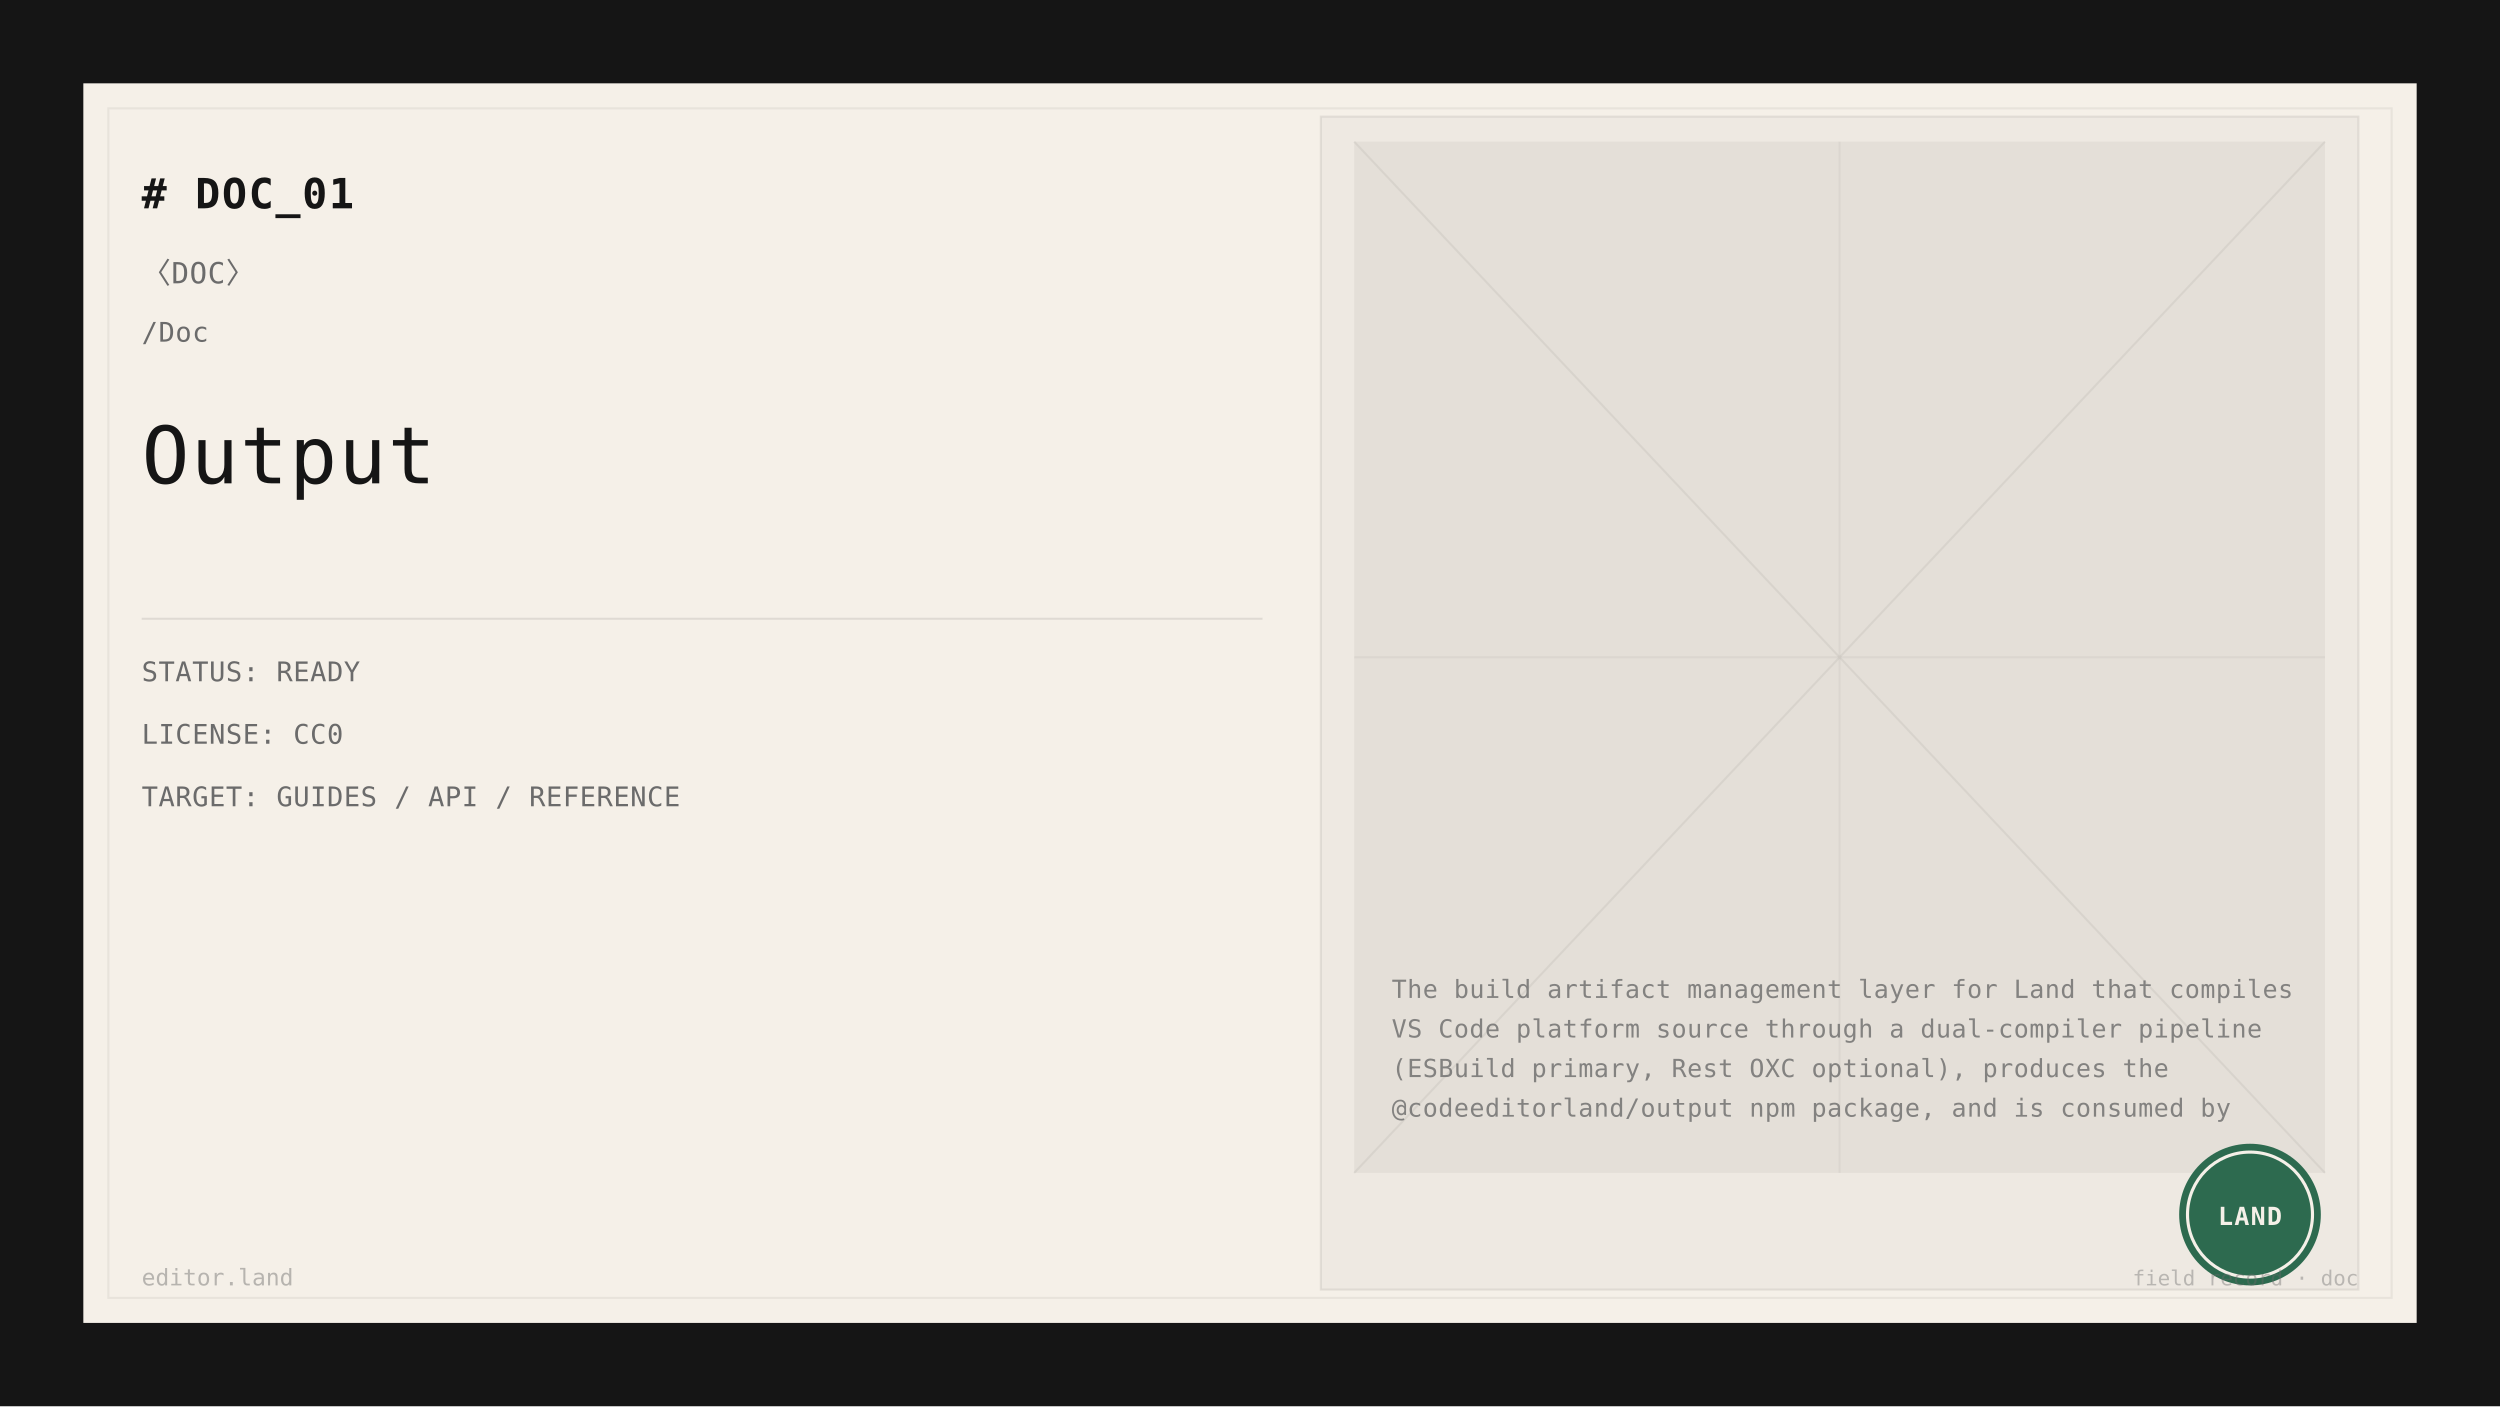
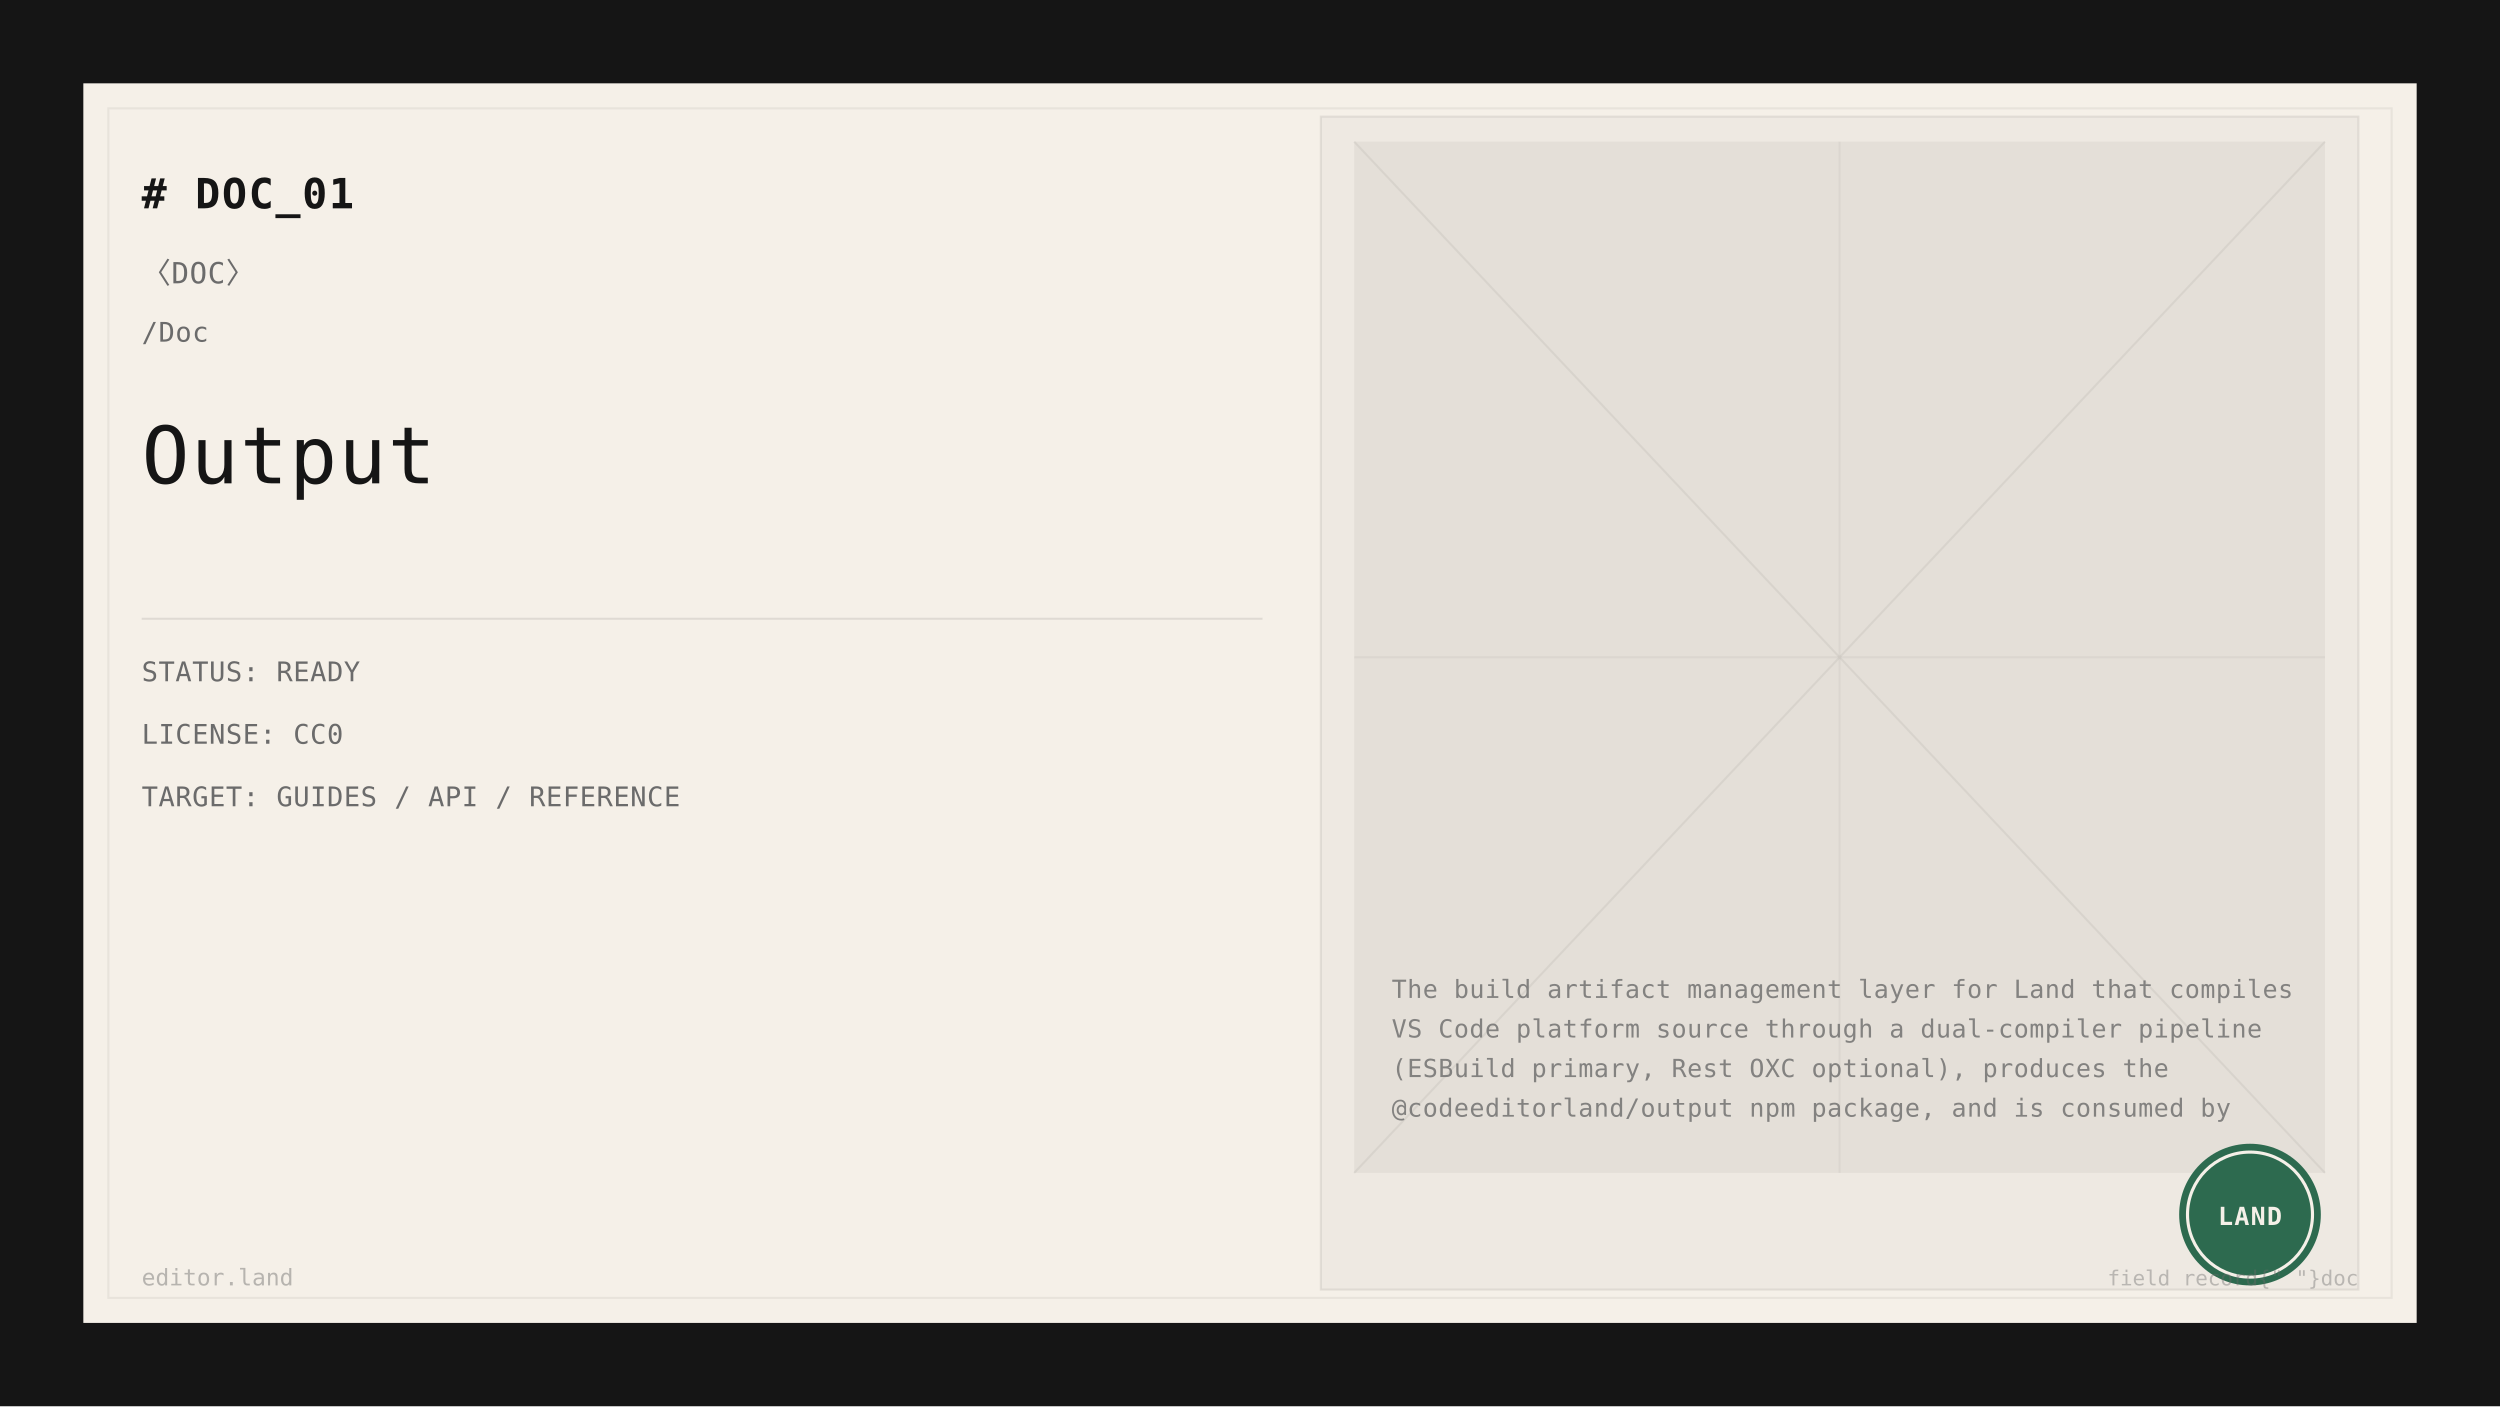
<svg xmlns="http://www.w3.org/2000/svg" width="1200" height="675" viewBox="0 0 1200 675">
  <path fill="#151515" d="M0 0h1200v675H0z" />
  <path fill="#f5f0e8" d="M40 40h1120v595H40z" />
  <path fill="none" stroke="#151515" stroke-opacity=".06" d="M52 52h1096v571H52z" />
  <text x="68" y="100" fill="#151515" font-family="'JetBrains Mono', 'SF Mono', 'Fira Code', monospace" font-size="20" font-weight="600" letter-spacing=".04em"># DOC_01</text>
  <text x="68" y="136" fill="#6b6b6b" font-family="'JetBrains Mono', 'SF Mono', 'Fira Code', monospace" font-size="14" font-weight="400" letter-spacing=".02em">〈DOC〉</text>
  <text x="68" y="164" fill="#6b6b6b" font-family="'JetBrains Mono', 'SF Mono', 'Fira Code', monospace" font-size="13" font-weight="400" letter-spacing=".02em">/Doc</text>
  <text x="68" y="232" fill="#151515" font-family="'JetBrains Mono', 'SF Mono', 'Fira Code', monospace" font-size="38" font-weight="500" letter-spacing=".02em">Output</text>
  <path stroke="#151515" stroke-opacity=".1" d="M68 297h538" />
  <text x="68" y="327" fill="#6b6b6b" font-family="'JetBrains Mono', 'SF Mono', 'Fira Code', monospace" font-size="13" font-weight="400" letter-spacing=".02em">STATUS: READY</text>
  <text x="68" y="357" fill="#6b6b6b" font-family="'JetBrains Mono', 'SF Mono', 'Fira Code', monospace" font-size="13" font-weight="400" letter-spacing=".02em">LICENSE: CC0</text>
  <text x="68" y="387" fill="#6b6b6b" font-family="'JetBrains Mono', 'SF Mono', 'Fira Code', monospace" font-size="13" font-weight="400" letter-spacing=".02em">TARGET: GUIDES / API / REFERENCE</text>
  <path fill="#151515" fill-opacity=".03" d="M634 56h498v563H634z" />
  <path fill="none" stroke="#151515" stroke-opacity=".08" d="M634 56h498v563H634z" />
  <path fill="#151515" fill-opacity=".05" d="M650 68h466v495H650z" />
  <path stroke="#151515" stroke-opacity=".06" d="m650 68 466 495m0-495L650 563" />
  <path stroke="#151515" stroke-opacity=".04" d="M883 68v495M650 315.5h466" />
  <text x="668" y="479" fill="#6b6b6b" fill-opacity=".8" font-family="'JetBrains Mono', 'SF Mono', 'Fira Code', monospace" font-size="12" font-weight="400" letter-spacing=".02em">The build artifact management layer for Land that compiles</text>
  <text x="668" y="498" fill="#6b6b6b" fill-opacity=".8" font-family="'JetBrains Mono', 'SF Mono', 'Fira Code', monospace" font-size="12" font-weight="400" letter-spacing=".02em">VS Code platform source through a dual-compiler pipeline</text>
  <text x="668" y="517" fill="#6b6b6b" fill-opacity=".8" font-family="'JetBrains Mono', 'SF Mono', 'Fira Code', monospace" font-size="12" font-weight="400" letter-spacing=".02em">(ESBuild primary, Rest OXC optional), produces the</text>
  <text x="668" y="536" fill="#6b6b6b" fill-opacity=".8" font-family="'JetBrains Mono', 'SF Mono', 'Fira Code', monospace" font-size="12" font-weight="400" letter-spacing=".02em">@codeeditorland/output npm package, and is consumed by</text>
  <circle cx="1080" cy="583" r="34" fill="#2d6a4f" />
  <circle cx="1080" cy="583" r="30" fill="none" stroke="#f5f0e8" stroke-width="1.5" />
  <text x="1080" y="588" fill="#f5f0e8" font-family="'JetBrains Mono', 'SF Mono', 'Fira Code', monospace" font-size="12" font-weight="600" letter-spacing=".05em" text-anchor="middle">LAND</text>
  <text x="68" y="617" fill="#6b6b6b" fill-opacity=".45" font-family="'JetBrains Mono', 'SF Mono', 'Fira Code', monospace" font-size="11" font-weight="400">editor.land</text>
-   <text x="1132" y="617" fill="#6b6b6b" fill-opacity=".4" font-family="'JetBrains Mono', 'SF Mono', 'Fira Code', monospace" font-size="10" font-weight="400" text-anchor="end">field record · doc</text>
+   <text x="1132" y="617" fill="#6b6b6b" fill-opacity=".4" font-family="'JetBrains Mono', 'SF Mono', 'Fira Code', monospace" font-size="10" font-weight="400" text-anchor="end">field record{" "}doc</text>
</svg>
